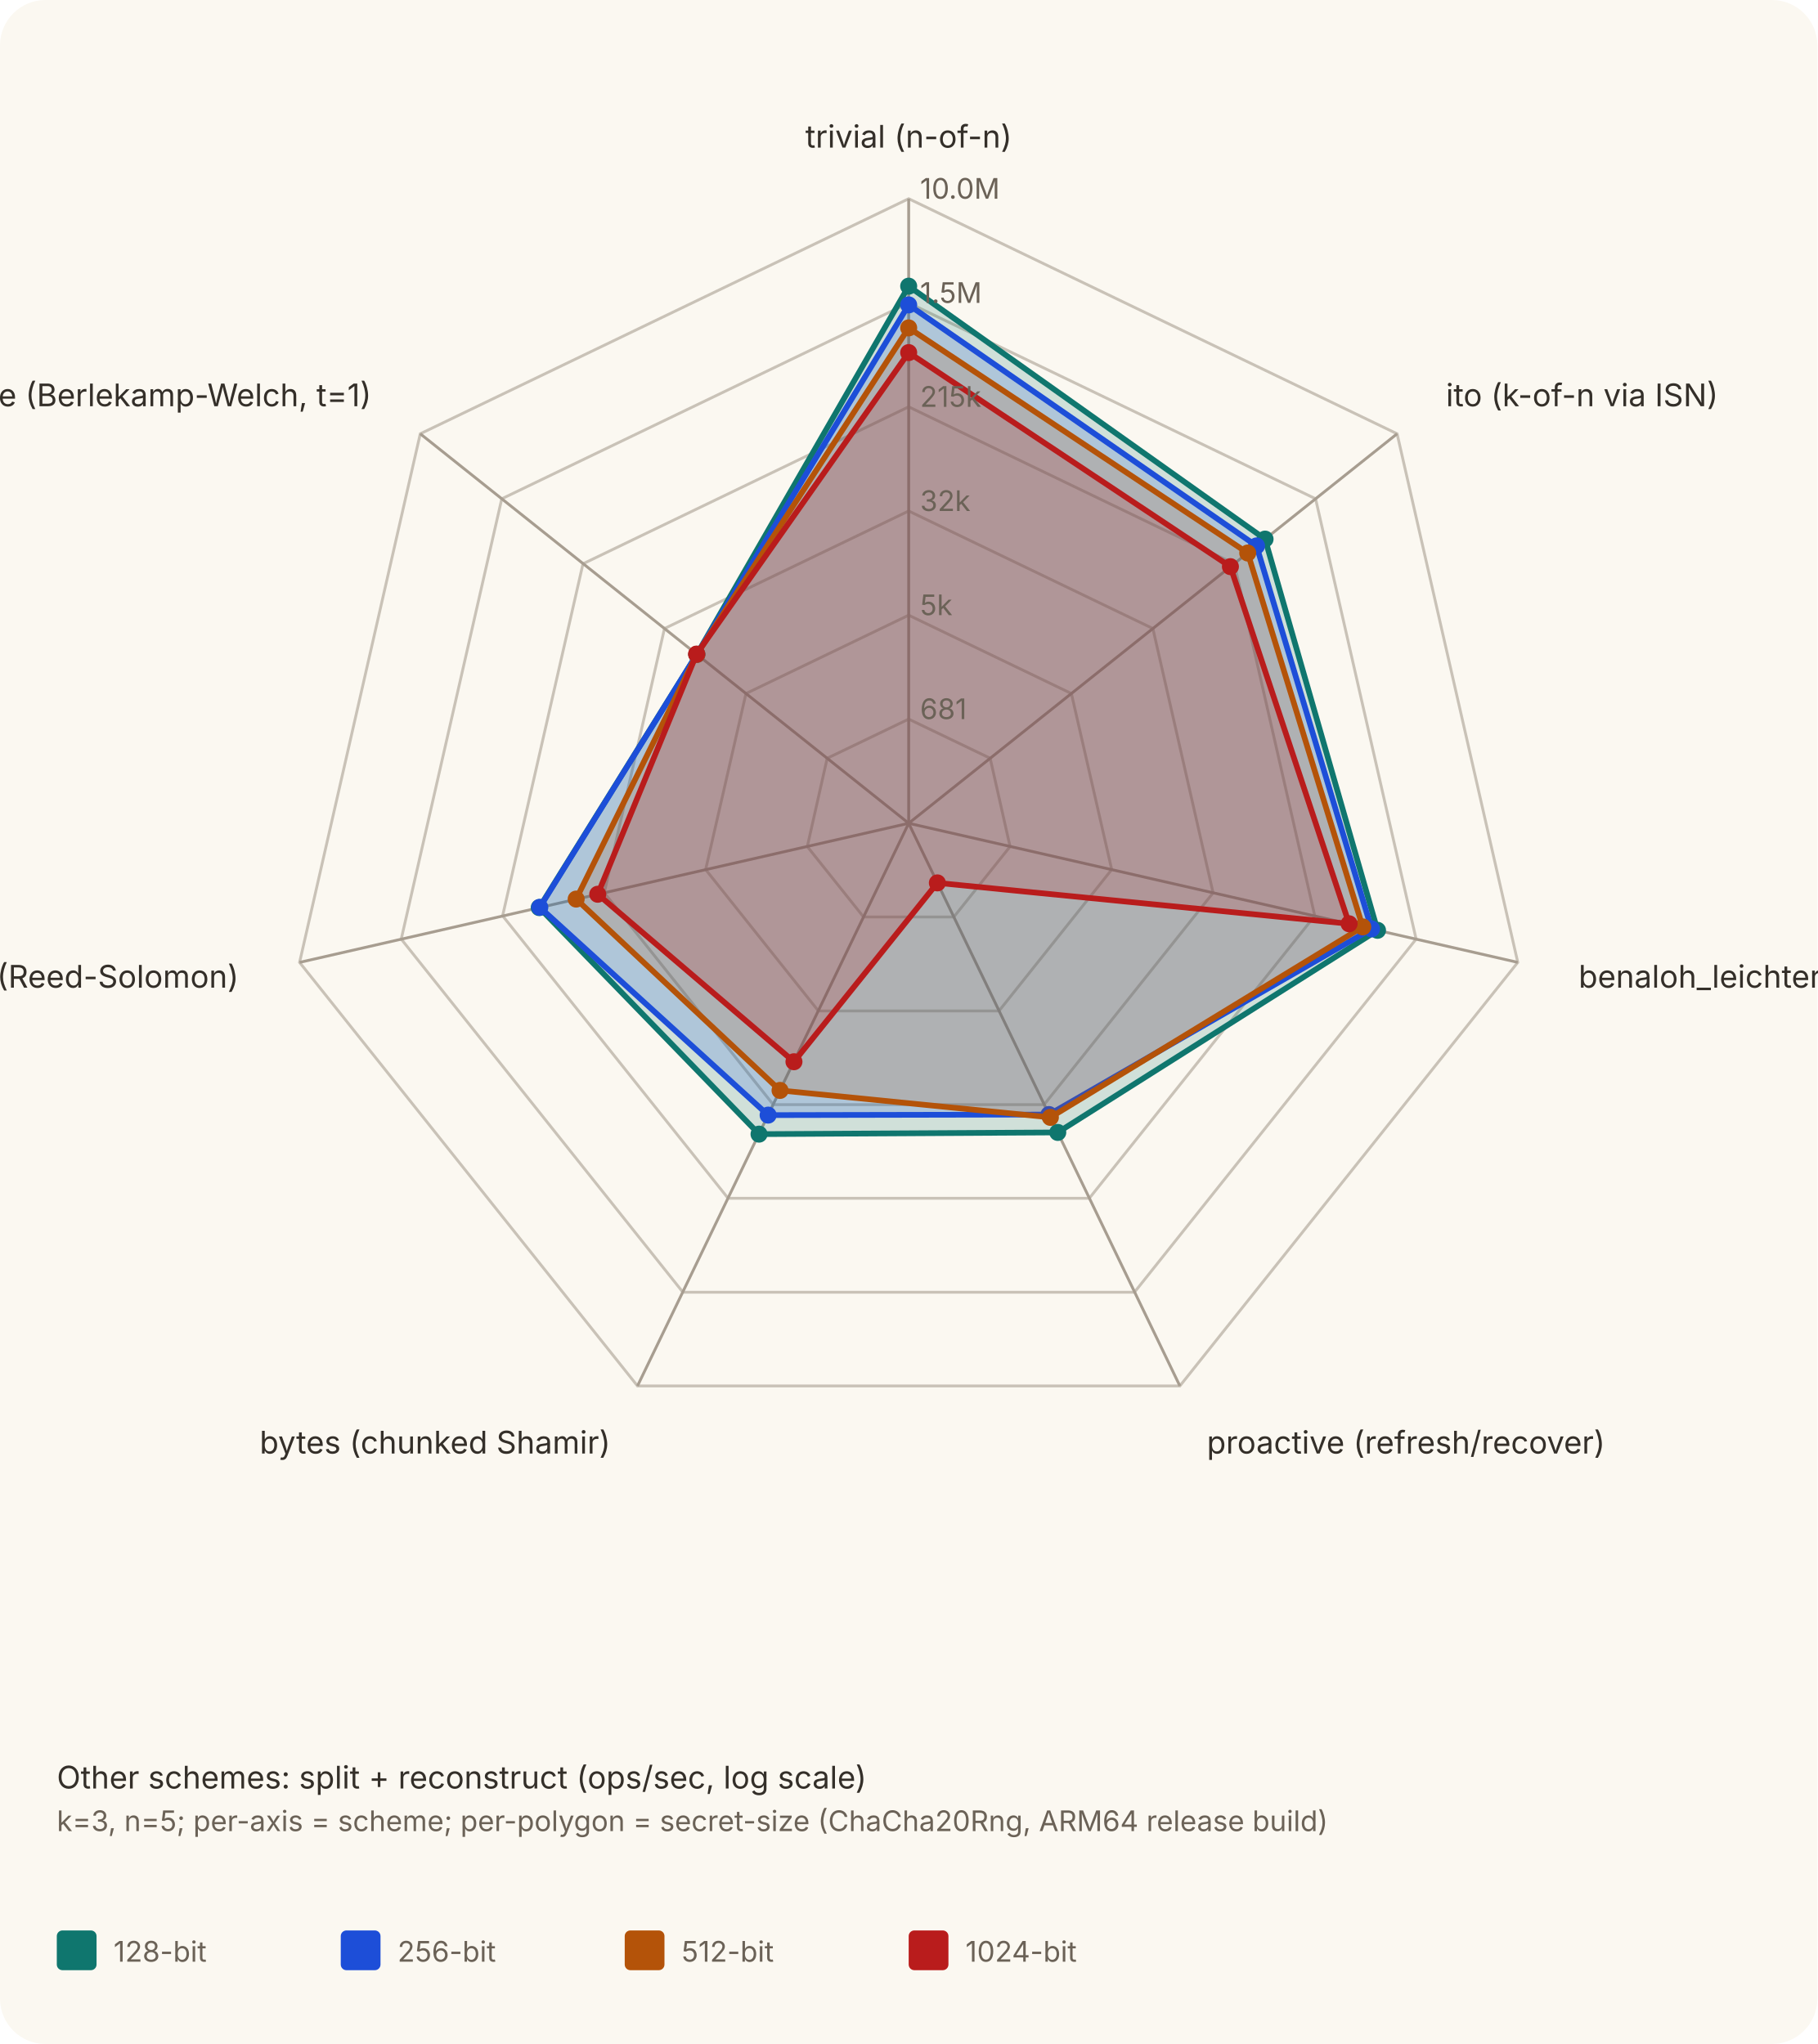
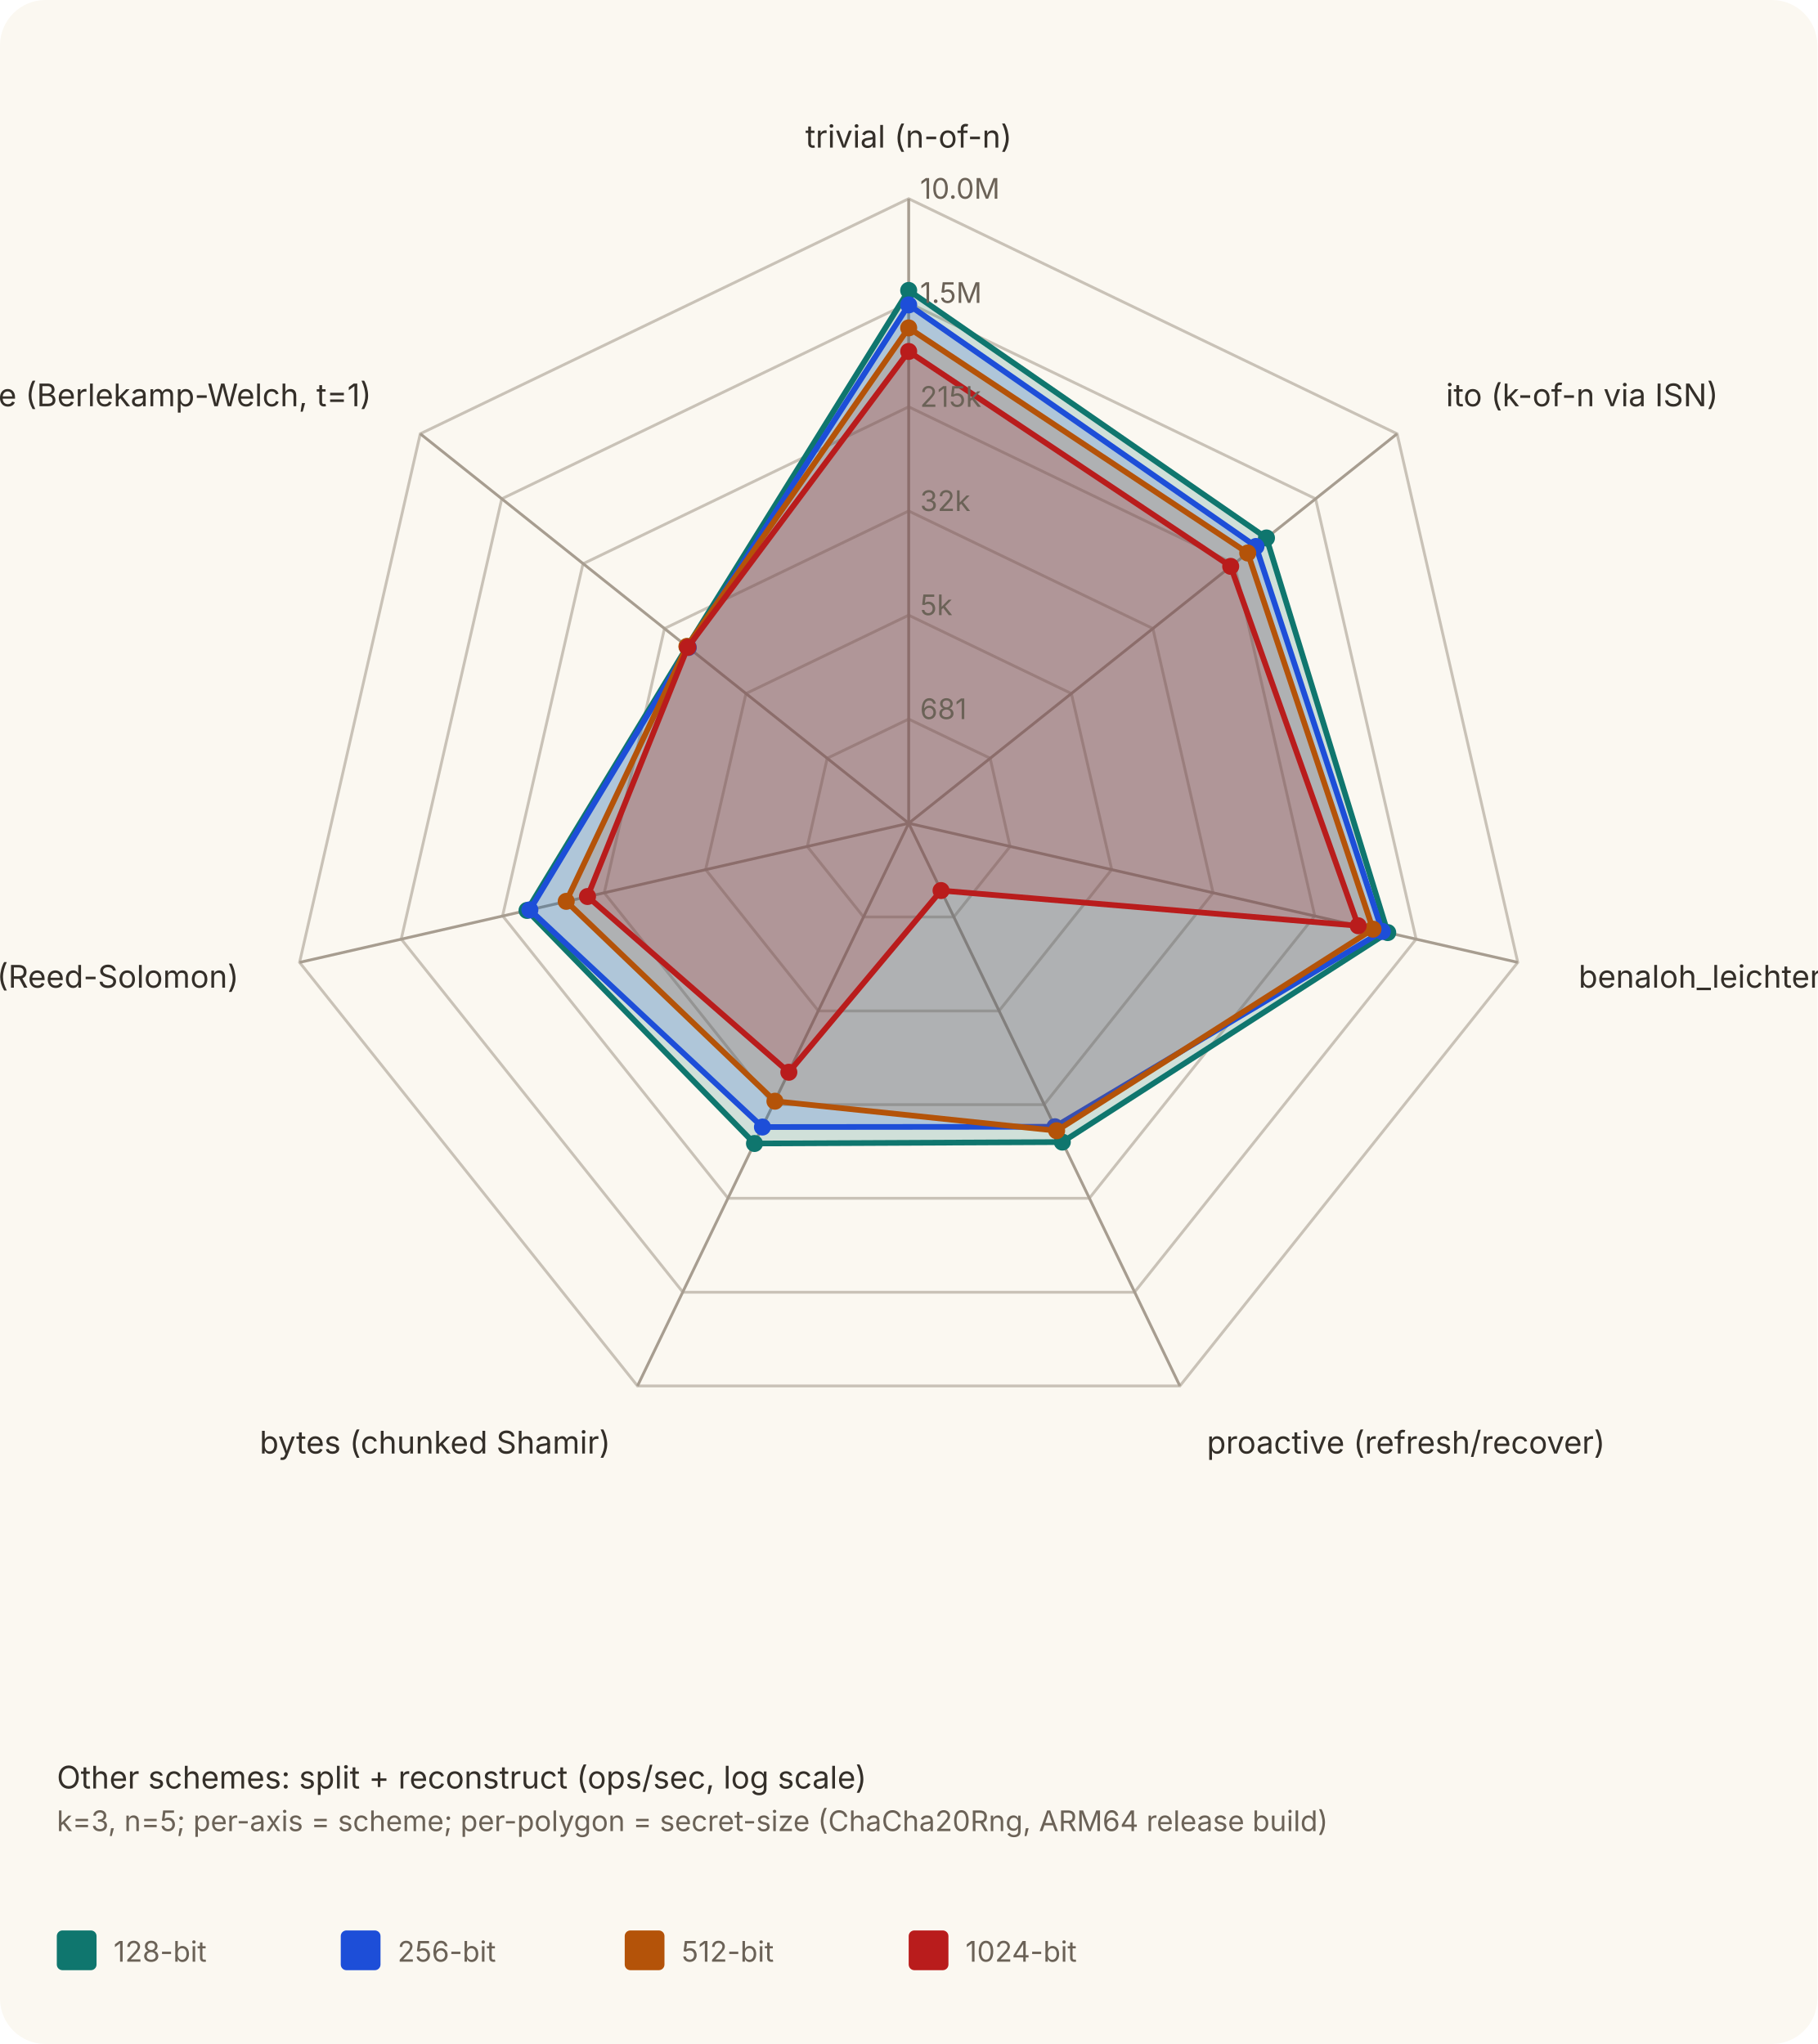
<svg xmlns="http://www.w3.org/2000/svg" width="640" height="720" viewBox="0 0 640 720" role="img" aria-labelledby="title desc">
  <style>
    .bg { fill: #fbf8f1; }
    .grid { fill: none; stroke: #c9c2b7; stroke-width: 1; }
    .axis { stroke: #a79d90; stroke-width: 1; }
    .label { fill: #342f29; font: 11px ui-sans-serif, -apple-system, BlinkMacSystemFont, "Segoe UI", sans-serif; }
    .small { fill: #6b6257; font: 10px ui-sans-serif, -apple-system, BlinkMacSystemFont, "Segoe UI", sans-serif; }
  </style>
  <rect class="bg" x="0" y="0" width="640" height="720" rx="16" />
  <polygon class="grid" points="320.0,253.3 348.7,267.1 355.7,298.2 335.9,323.0 304.1,323.0 284.3,298.2 291.3,267.1" />
  <polygon class="grid" points="320.0,216.7 377.3,244.3 391.5,306.3 351.8,356.1 288.2,356.1 248.5,306.3 262.7,244.3" />
  <polygon class="grid" points="320.0,180.0 406.0,221.4 427.2,314.5 367.7,389.1 272.3,389.1 212.8,314.5 234.0,221.4" />
  <polygon class="grid" points="320.0,143.3 434.7,198.6 463.0,322.6 383.6,422.1 256.4,422.1 177.0,322.6 205.3,198.6" />
  <polygon class="grid" points="320.0,106.7 463.3,175.7 498.7,330.8 399.5,455.2 240.5,455.2 141.3,330.8 176.7,175.7" />
  <polygon class="grid" points="320.0,70.0 492.0,152.8 534.5,339.0 415.5,488.2 224.5,488.2 105.5,339.0 148.0,152.8" />
  <line class="axis" x1="320" y1="290" x2="320.0" y2="70.0" />
  <line class="axis" x1="320" y1="290" x2="492.0" y2="152.8" />
  <line class="axis" x1="320" y1="290" x2="534.5" y2="339.0" />
  <line class="axis" x1="320" y1="290" x2="415.5" y2="488.2" />
  <line class="axis" x1="320" y1="290" x2="224.5" y2="488.2" />
  <line class="axis" x1="320" y1="290" x2="105.5" y2="339.0" />
  <line class="axis" x1="320" y1="290" x2="148.0" y2="152.8" />
-   <polygon points="320.0,100.8 445.5,189.9 485.1,327.7 372.5,398.9 267.3,399.5 189.9,319.7 245.4,230.5" fill="#0f766e" fill-opacity="0.18" stroke="#0f766e" stroke-width="2" />
-   <circle cx="320.0" cy="100.8" r="3" fill="#0f766e" />
-   <circle cx="445.5" cy="189.9" r="3" fill="#0f766e" />
-   <circle cx="485.1" cy="327.7" r="3" fill="#0f766e" />
-   <circle cx="372.5" cy="398.9" r="3" fill="#0f766e" />
-   <circle cx="267.3" cy="399.5" r="3" fill="#0f766e" />
-   <circle cx="189.9" cy="319.7" r="3" fill="#0f766e" />
-   <circle cx="245.4" cy="230.5" r="3" fill="#0f766e" />
-   <polygon points="320.0,107.4 442.5,192.3 483.0,327.2 369.4,392.6 270.5,392.8 190.1,319.6 245.4,230.5" fill="#1d4ed8" fill-opacity="0.18" stroke="#1d4ed8" stroke-width="2" />
+   <polygon points="320.0,102.3 446.0,189.5 488.7,328.5 374.1,402.3 265.7,402.8 185.6,320.7 242.0,227.8" fill="#0f766e" fill-opacity="0.18" stroke="#0f766e" stroke-width="2" />
+   <circle cx="320.0" cy="102.3" r="3" fill="#0f766e" />
+   <circle cx="446.0" cy="189.5" r="3" fill="#0f766e" />
+   <circle cx="488.7" cy="328.5" r="3" fill="#0f766e" />
+   <circle cx="374.1" cy="402.3" r="3" fill="#0f766e" />
+   <circle cx="265.7" cy="402.8" r="3" fill="#0f766e" />
+   <circle cx="185.6" cy="320.7" r="3" fill="#0f766e" />
+   <circle cx="242.0" cy="227.8" r="3" fill="#0f766e" />
+   <polygon points="320.0,107.4 442.3,192.5 486.8,328.1 371.5,396.9 268.5,397.0 186.6,320.5 242.4,228.1" fill="#1d4ed8" fill-opacity="0.18" stroke="#1d4ed8" stroke-width="2" />
  <circle cx="320.0" cy="107.4" r="3" fill="#1d4ed8" />
-   <circle cx="442.5" cy="192.3" r="3" fill="#1d4ed8" />
-   <circle cx="483.0" cy="327.2" r="3" fill="#1d4ed8" />
-   <circle cx="369.4" cy="392.6" r="3" fill="#1d4ed8" />
-   <circle cx="270.5" cy="392.8" r="3" fill="#1d4ed8" />
-   <circle cx="190.1" cy="319.6" r="3" fill="#1d4ed8" />
-   <circle cx="245.4" cy="230.5" r="3" fill="#1d4ed8" />
-   <polygon points="320.0,115.5 439.4,194.8 479.9,326.5 369.9,393.6 274.7,384.1 202.9,316.7 245.4,230.5" fill="#b45309" fill-opacity="0.18" stroke="#b45309" stroke-width="2" />
+   <circle cx="442.3" cy="192.5" r="3" fill="#1d4ed8" />
+   <circle cx="486.8" cy="328.1" r="3" fill="#1d4ed8" />
+   <circle cx="371.5" cy="396.9" r="3" fill="#1d4ed8" />
+   <circle cx="268.5" cy="397.0" r="3" fill="#1d4ed8" />
+   <circle cx="186.6" cy="320.5" r="3" fill="#1d4ed8" />
+   <circle cx="242.4" cy="228.1" r="3" fill="#1d4ed8" />
+   <polygon points="320.0,115.5 439.4,194.8 483.5,327.3 372.1,398.3 272.9,387.9 199.4,317.5 241.9,227.7" fill="#b45309" fill-opacity="0.18" stroke="#b45309" stroke-width="2" />
  <circle cx="320.0" cy="115.5" r="3" fill="#b45309" />
  <circle cx="439.4" cy="194.8" r="3" fill="#b45309" />
-   <circle cx="479.9" cy="326.5" r="3" fill="#b45309" />
-   <circle cx="369.9" cy="393.6" r="3" fill="#b45309" />
-   <circle cx="274.7" cy="384.1" r="3" fill="#b45309" />
-   <circle cx="202.9" cy="316.7" r="3" fill="#b45309" />
-   <circle cx="245.4" cy="230.5" r="3" fill="#b45309" />
-   <polygon points="320.0,124.2 433.3,199.6 475.1,325.4 330.1,311.0 279.6,374.0 210.5,315.0 245.3,230.4" fill="#b91c1c" fill-opacity="0.18" stroke="#b91c1c" stroke-width="2" />
-   <circle cx="320.0" cy="124.2" r="3" fill="#b91c1c" />
-   <circle cx="433.3" cy="199.6" r="3" fill="#b91c1c" />
-   <circle cx="475.1" cy="325.4" r="3" fill="#b91c1c" />
-   <circle cx="330.1" cy="311.0" r="3" fill="#b91c1c" />
-   <circle cx="279.6" cy="374.0" r="3" fill="#b91c1c" />
-   <circle cx="210.5" cy="315.0" r="3" fill="#b91c1c" />
-   <circle cx="245.3" cy="230.4" r="3" fill="#b91c1c" />
+   <circle cx="483.5" cy="327.3" r="3" fill="#b45309" />
+   <circle cx="372.1" cy="398.3" r="3" fill="#b45309" />
+   <circle cx="272.9" cy="387.9" r="3" fill="#b45309" />
+   <circle cx="199.4" cy="317.5" r="3" fill="#b45309" />
+   <circle cx="241.9" cy="227.7" r="3" fill="#b45309" />
+   <polygon points="320.0,123.8 433.4,199.5 478.3,326.1 331.4,313.7 277.8,377.7 206.9,315.8 242.2,228.0" fill="#b91c1c" fill-opacity="0.18" stroke="#b91c1c" stroke-width="2" />
+   <circle cx="320.0" cy="123.8" r="3" fill="#b91c1c" />
+   <circle cx="433.4" cy="199.5" r="3" fill="#b91c1c" />
+   <circle cx="478.3" cy="326.1" r="3" fill="#b91c1c" />
+   <circle cx="331.4" cy="313.7" r="3" fill="#b91c1c" />
+   <circle cx="277.8" cy="377.7" r="3" fill="#b91c1c" />
+   <circle cx="206.9" cy="315.8" r="3" fill="#b91c1c" />
+   <circle cx="242.2" cy="228.0" r="3" fill="#b91c1c" />
  <text class="label" x="320.0" y="52.0" text-anchor="middle">trivial (n-of-n)</text>
  <text class="label" x="509.2" y="143.1" text-anchor="start">ito (k-of-n via ISN)</text>
  <text class="label" x="555.9" y="347.9" text-anchor="start">benaloh_leichter (2-of-3)</text>
  <text class="label" x="425.0" y="512.0" text-anchor="start">proactive (refresh/recover)</text>
  <text class="label" x="215.0" y="512.0" text-anchor="end">bytes (chunked Shamir)</text>
  <text class="label" x="84.1" y="347.9" text-anchor="end">ida (Reed-Solomon)</text>
  <text class="label" x="130.8" y="143.1" text-anchor="end">decode (Berlekamp-Welch, t=1)</text>
  <text class="small" x="324.0" y="253.3">681</text>
  <text class="small" x="324.0" y="216.7">5k</text>
  <text class="small" x="324.0" y="180.0">32k</text>
  <text class="small" x="324.0" y="143.3">215k</text>
  <text class="small" x="324.0" y="106.7">1.5M</text>
  <text class="small" x="324.0" y="70.0">10.0M</text>
  <text class="label" x="20" y="630" font-weight="bold">Other schemes: split + reconstruct (ops/sec, log scale)</text>
  <text class="small" x="20" y="645">k=3, n=5; per-axis = scheme; per-polygon = secret-size (ChaCha20Rng, ARM64 release build)</text>
  <rect x="20.0" y="680.0" width="14" height="14" fill="#0f766e" rx="2" />
  <text class="small" x="40.0" y="691.0">128-bit</text>
  <rect x="120.0" y="680.0" width="14" height="14" fill="#1d4ed8" rx="2" />
  <text class="small" x="140.0" y="691.0">256-bit</text>
  <rect x="220.0" y="680.0" width="14" height="14" fill="#b45309" rx="2" />
  <text class="small" x="240.0" y="691.0">512-bit</text>
  <rect x="320.0" y="680.0" width="14" height="14" fill="#b91c1c" rx="2" />
  <text class="small" x="340.0" y="691.0">1024-bit</text>
</svg>
